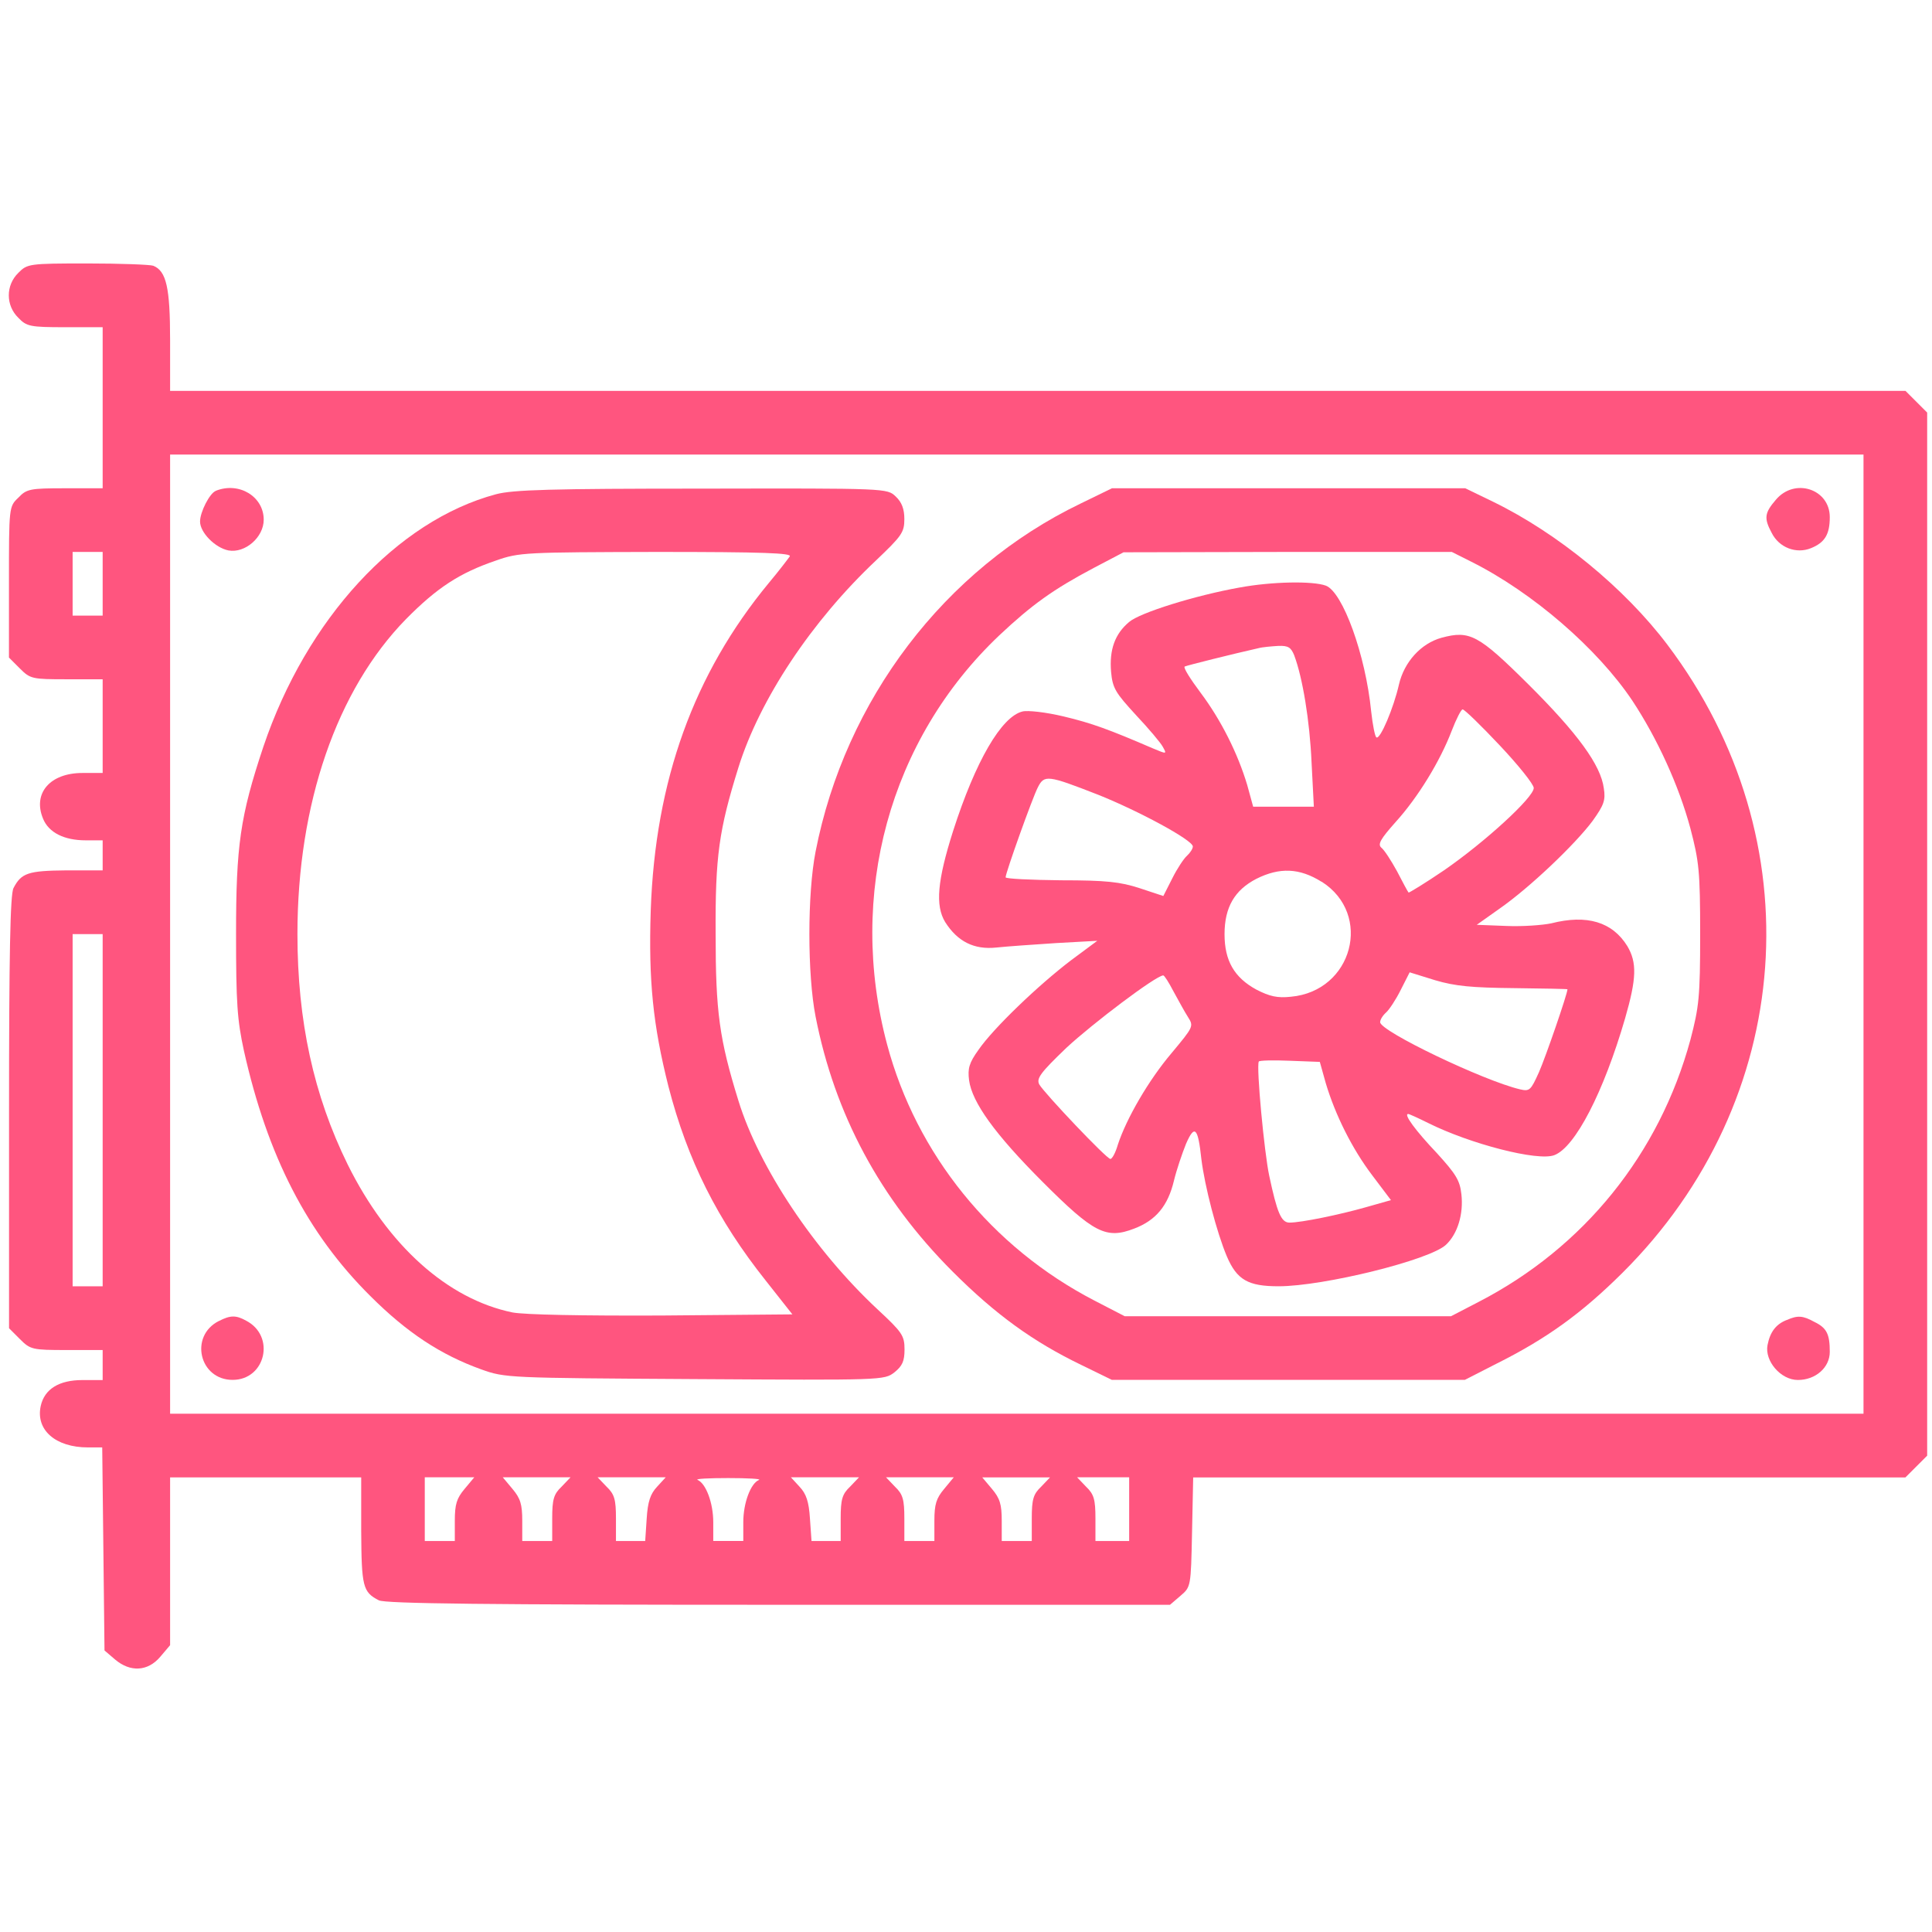
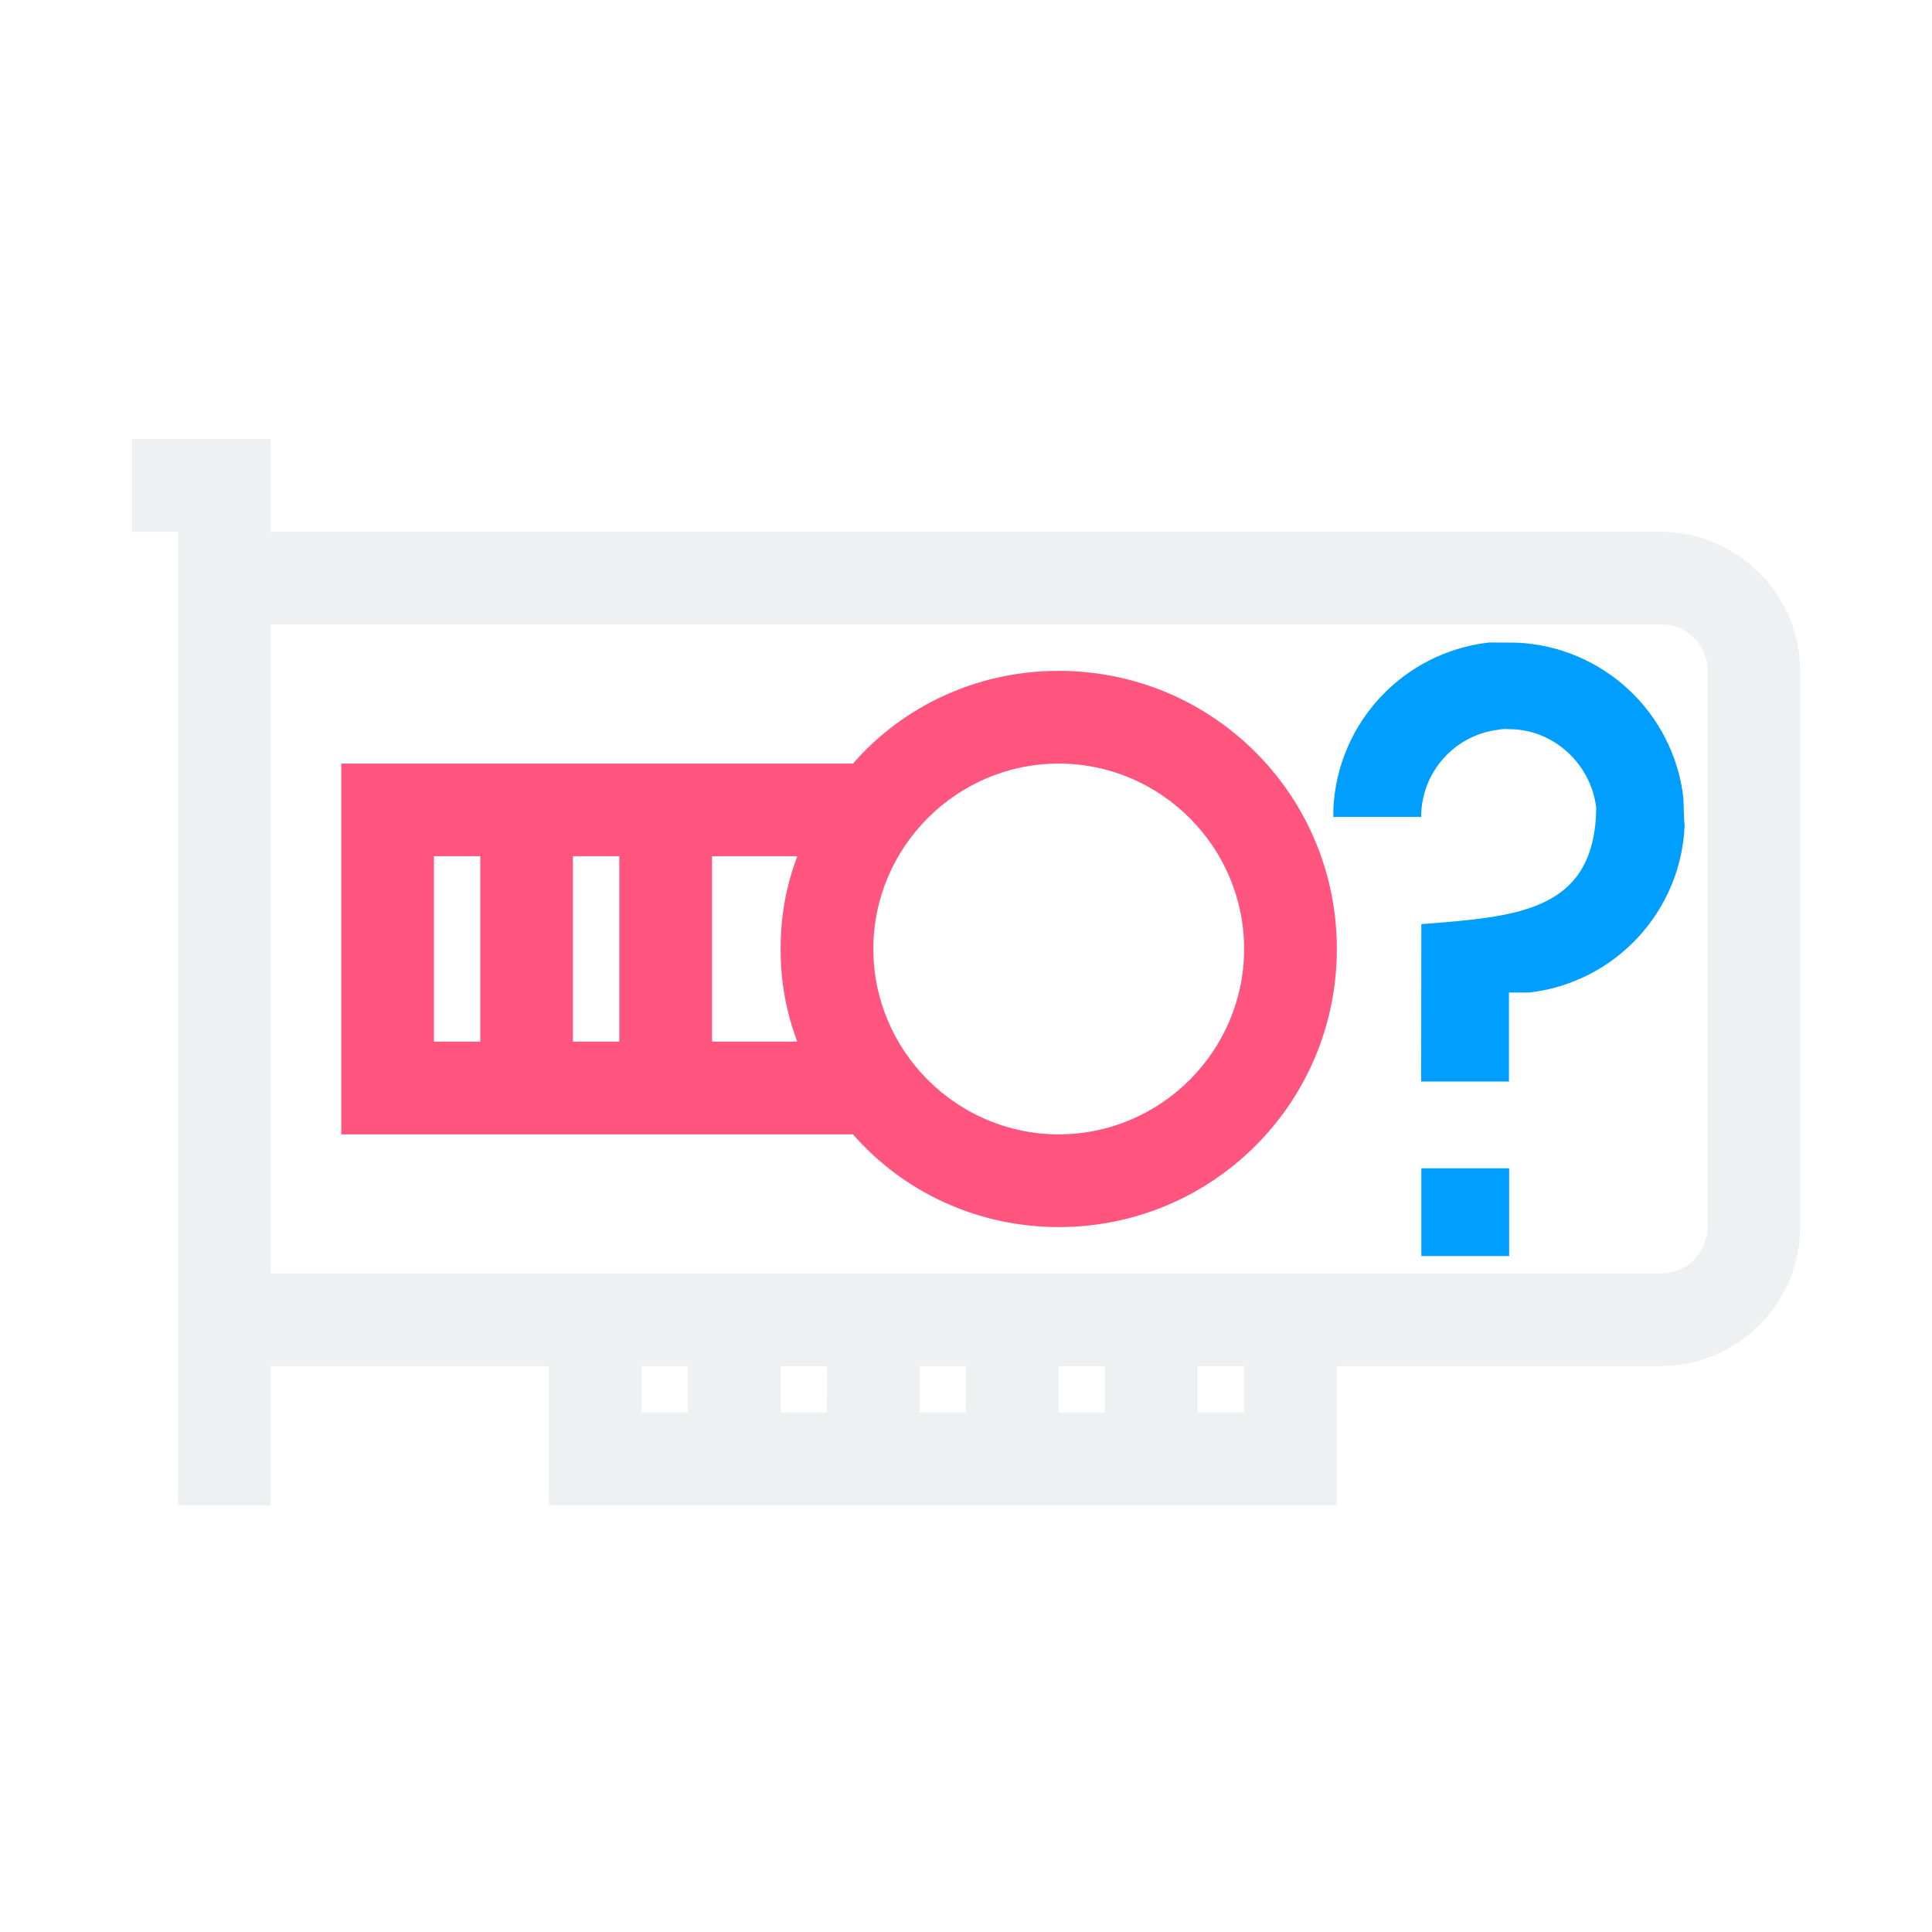
<svg xmlns="http://www.w3.org/2000/svg" version="1.1" id="svg2" viewBox="0 0 22 22">
  <defs id="defs3051">
    <style type="text/css" id="current-color-scheme" />
  </defs>
  <g id="22-22-video-card-inactive">
    <path id="path7" style="fill:none" d="M 0,0 V 22 H 22 V 0 Z" />
-     <path d="m 0.209,3.107 c -0.145,0.141 -0.145,0.371 0,0.512 0.094,0.098 0.132,0.107 0.533,0.107 H 1.169 V 4.643 5.56 H 0.742 c -0.401,0 -0.439,0.008 -0.533,0.107 C 0.102,5.769 0.102,5.773 0.102,6.626 V 7.488 L 0.226,7.612 C 0.345,7.731 0.367,7.735 0.759,7.735 H 1.169 V 8.269 8.802 H 0.938 c -0.367,0 -0.568,0.23 -0.448,0.52 0.064,0.158 0.239,0.247 0.486,0.247 H 1.169 V 9.74 9.911 H 0.755 c -0.435,0.004 -0.512,0.03 -0.601,0.201 -0.038,0.068 -0.051,0.764 -0.051,2.551 v 2.462 l 0.124,0.124 c 0.119,0.119 0.141,0.124 0.533,0.124 H 1.169 v 0.171 0.171 H 0.938 c -0.265,0 -0.431,0.102 -0.474,0.294 -0.06,0.273 0.167,0.473 0.538,0.473 h 0.162 l 0.013,1.156 0.013,1.156 0.119,0.102 c 0.175,0.149 0.375,0.137 0.516,-0.03 L 1.937,18.734 V 17.778 16.823 h 1.088 1.088 v 0.606 c 0.004,0.636 0.017,0.7 0.201,0.794 0.068,0.038 1.241,0.051 4.552,0.051 H 13.323 l 0.119,-0.102 c 0.119,-0.102 0.119,-0.102 0.132,-0.725 l 0.013,-0.623 h 4.057 4.053 l 0.124,-0.124 0.124,-0.124 V 10.637 4.698 L 21.821,4.574 21.698,4.451 H 11.817 1.937 V 3.875 c 0,-0.602 -0.043,-0.789 -0.192,-0.849 -0.038,-0.013 -0.375,-0.026 -0.751,-0.026 -0.666,0 -0.683,0.004 -0.785,0.107 z M 21.22,10.637 v 5.461 H 11.578 1.937 V 10.637 5.176 h 9.641 9.642 z M 1.169,6.648 V 7.01 H 0.998 0.827 V 6.648 6.285 H 0.998 1.169 Z m 0,5.994 V 14.647 H 0.998 0.827 V 12.642 10.637 H 0.998 1.169 Z m 4.121,4.313 c -0.09,0.107 -0.111,0.175 -0.111,0.363 v 0.23 H 5.008 4.837 v -0.363 -0.363 h 0.282 0.282 z m 1.105,-0.026 c -0.09,0.085 -0.107,0.145 -0.107,0.363 v 0.256 H 6.117 5.947 v -0.23 c 0,-0.188 -0.021,-0.256 -0.111,-0.363 L 5.725,16.822 h 0.388 0.384 z m 1.088,0 c -0.077,0.081 -0.107,0.171 -0.119,0.363 l -0.017,0.256 H 7.18 7.014 v -0.256 c 0,-0.218 -0.017,-0.277 -0.107,-0.363 L 6.805,16.822 h 0.388 0.388 z m 1.16,-0.077 c -0.094,0.038 -0.179,0.26 -0.179,0.482 v 0.213 H 8.293 8.122 v -0.213 c 0,-0.222 -0.085,-0.444 -0.179,-0.482 -0.03,-0.013 0.128,-0.021 0.35,-0.021 0.222,0 0.38,0.009 0.35,0.021 z m 1.037,0.077 c -0.09,0.085 -0.107,0.145 -0.107,0.363 v 0.256 H 9.407 9.241 L 9.223,17.292 C 9.211,17.1 9.181,17.01 9.104,16.929 L 9.006,16.822 h 0.388 0.388 z m 1.071,0.026 c -0.09,0.107 -0.111,0.175 -0.111,0.363 v 0.23 h -0.171 -0.171 v -0.256 c 0,-0.218 -0.017,-0.277 -0.107,-0.363 l -0.102,-0.107 h 0.384 0.388 z m 1.105,-0.026 c -0.09,0.085 -0.107,0.145 -0.107,0.363 v 0.256 h -0.171 -0.171 v -0.23 c 0,-0.188 -0.021,-0.256 -0.111,-0.363 l -0.111,-0.132 h 0.388 0.384 z m 1.002,0.256 v 0.363 h -0.192 -0.192 v -0.256 c 0,-0.218 -0.017,-0.277 -0.107,-0.363 l -0.102,-0.107 h 0.294 0.299 v 0.363 z" id="path4-3" style="fill:#ff557f;fill-opacity:1;stroke-width:0.002" />
-     <path d="M 2.457,5.59 C 2.389,5.615 2.278,5.829 2.278,5.939 c 0,0.124 0.171,0.299 0.324,0.329 0.188,0.034 0.401,-0.149 0.401,-0.35 0,-0.265 -0.282,-0.435 -0.546,-0.329 z" id="path6-6" style="stroke-width:0.002;fill:#ff557f;fill-opacity:1" />
-     <path d="M 5.648,5.628 C 4.518,5.931 3.49,7.049 2.999,8.503 2.734,9.297 2.688,9.63 2.688,10.636 c 0,0.785 0.013,0.977 0.09,1.331 0.269,1.199 0.721,2.078 1.438,2.79 0.418,0.418 0.802,0.67 1.263,0.836 0.273,0.098 0.303,0.098 2.436,0.111 2.137,0.013 2.154,0.013 2.27,-0.077 0.09,-0.072 0.115,-0.128 0.115,-0.26 0,-0.158 -0.026,-0.196 -0.307,-0.457 C 9.275,14.241 8.643,13.294 8.409,12.535 8.191,11.831 8.149,11.524 8.149,10.637 8.144,9.749 8.187,9.45 8.409,8.738 8.652,7.962 9.241,7.074 9.974,6.383 10.269,6.102 10.298,6.063 10.298,5.91 c 0,-0.115 -0.03,-0.192 -0.098,-0.256 -0.098,-0.094 -0.098,-0.094 -2.21,-0.09 -1.72,0 -2.15,0.013 -2.342,0.064 z m 3.345,0.708 c -0.021,0.03 -0.124,0.166 -0.239,0.303 -0.853,1.033 -1.293,2.248 -1.344,3.729 -0.026,0.802 0.026,1.305 0.201,2.001 0.218,0.845 0.559,1.523 1.109,2.214 l 0.303,0.384 -1.485,0.013 C 6.621,14.984 5.973,14.971 5.836,14.945 5.094,14.792 4.416,14.182 3.959,13.26 3.571,12.471 3.387,11.626 3.387,10.637 c 0,-1.485 0.448,-2.782 1.237,-3.588 0.354,-0.358 0.61,-0.525 1.024,-0.666 0.265,-0.094 0.337,-0.094 1.826,-0.098 1.229,0 1.545,0.013 1.519,0.051 z" id="path8-7" style="stroke-width:0.002;fill:#ff557f;fill-opacity:1" />
-     <path d="M 12.303,5.735 C 10.755,6.481 9.624,7.97 9.287,9.698 c -0.094,0.482 -0.094,1.395 0,1.877 0.218,1.113 0.734,2.078 1.561,2.905 0.491,0.491 0.917,0.798 1.463,1.062 l 0.35,0.171 h 2.01 2.009 l 0.358,-0.183 c 0.572,-0.286 0.969,-0.572 1.434,-1.033 1.975,-1.962 2.193,-4.932 0.516,-7.154 C 18.502,6.699 17.739,6.072 17.001,5.713 L 16.685,5.56 H 14.671 12.662 Z m 4.45,0.661 c 0.7,0.35 1.438,0.99 1.835,1.583 0.282,0.427 0.529,0.964 0.661,1.455 0.098,0.375 0.111,0.486 0.111,1.203 0,0.717 -0.013,0.828 -0.111,1.203 -0.354,1.301 -1.212,2.364 -2.406,2.982 l -0.32,0.166 H 14.663 12.807 L 12.461,14.809 C 11.292,14.203 10.435,13.141 10.102,11.895 9.646,10.189 10.128,8.422 11.378,7.236 11.749,6.887 11.992,6.712 12.453,6.468 l 0.341,-0.179 1.869,-0.004 h 1.869 z" id="path10" style="stroke-width:0.002;fill:#ff557f;fill-opacity:1" />
-     <path d="m 14.116,6.69 c -0.503,0.09 -1.135,0.286 -1.259,0.393 -0.162,0.136 -0.226,0.316 -0.205,0.567 0.017,0.188 0.051,0.239 0.282,0.491 0.145,0.154 0.282,0.316 0.307,0.363 0.047,0.085 0.047,0.085 -0.115,0.017 -0.495,-0.213 -0.691,-0.286 -1.015,-0.363 -0.196,-0.047 -0.409,-0.072 -0.469,-0.056 -0.239,0.06 -0.533,0.563 -0.789,1.361 -0.179,0.563 -0.205,0.849 -0.09,1.037 0.141,0.222 0.329,0.316 0.58,0.29 0.119,-0.013 0.427,-0.034 0.683,-0.051 l 0.469,-0.026 -0.299,0.222 c -0.371,0.282 -0.883,0.772 -1.054,1.02 -0.107,0.149 -0.124,0.213 -0.107,0.346 0.034,0.252 0.294,0.614 0.84,1.16 0.58,0.58 0.721,0.653 1.041,0.529 0.247,-0.094 0.384,-0.26 0.452,-0.546 0.03,-0.124 0.094,-0.311 0.137,-0.418 0.098,-0.226 0.137,-0.188 0.175,0.171 0.038,0.311 0.175,0.836 0.29,1.109 0.115,0.269 0.243,0.341 0.589,0.341 0.512,0 1.724,-0.299 1.907,-0.473 0.132,-0.124 0.201,-0.35 0.175,-0.576 -0.017,-0.158 -0.064,-0.23 -0.277,-0.465 -0.247,-0.26 -0.384,-0.448 -0.329,-0.448 0.013,0 0.115,0.047 0.226,0.102 0.478,0.239 1.25,0.439 1.438,0.367 0.239,-0.09 0.563,-0.721 0.806,-1.557 0.132,-0.457 0.136,-0.636 0.026,-0.823 -0.171,-0.277 -0.461,-0.363 -0.866,-0.26 -0.098,0.021 -0.329,0.038 -0.512,0.03 l -0.337,-0.013 0.265,-0.188 C 17.419,10.107 17.935,9.616 18.135,9.348 18.263,9.169 18.285,9.113 18.263,8.977 18.229,8.712 17.964,8.35 17.401,7.79 16.834,7.227 16.736,7.176 16.416,7.262 c -0.235,0.064 -0.427,0.277 -0.486,0.533 -0.06,0.265 -0.213,0.628 -0.256,0.602 -0.017,-0.008 -0.043,-0.141 -0.06,-0.294 -0.064,-0.648 -0.324,-1.361 -0.516,-1.434 -0.149,-0.055 -0.614,-0.047 -0.981,0.021 z m 0.623,0.777 c 0.094,0.252 0.175,0.738 0.196,1.216 l 0.026,0.503 H 14.616 14.27 L 14.202,8.938 C 14.095,8.58 13.903,8.196 13.669,7.885 13.554,7.731 13.473,7.603 13.49,7.59 c 0.026,-0.013 0.555,-0.145 0.84,-0.209 0.047,-0.013 0.149,-0.021 0.226,-0.026 0.115,-0.004 0.145,0.017 0.183,0.111 z m 2.338,1.02 c 0.213,0.226 0.388,0.444 0.388,0.486 0,0.107 -0.559,0.619 -1.024,0.939 -0.213,0.145 -0.397,0.256 -0.401,0.252 -0.009,-0.009 -0.068,-0.119 -0.132,-0.243 -0.068,-0.124 -0.145,-0.243 -0.179,-0.269 -0.043,-0.038 -0.009,-0.098 0.162,-0.29 0.256,-0.282 0.508,-0.695 0.64,-1.041 0.051,-0.132 0.107,-0.243 0.124,-0.243 0.021,-2.229e-4 0.209,0.183 0.422,0.409 z m -4.582,0.559 c 0.461,0.183 1.088,0.52 1.088,0.593 0,0.026 -0.03,0.072 -0.068,0.107 -0.034,0.03 -0.111,0.145 -0.166,0.256 l -0.102,0.201 -0.269,-0.089 c -0.222,-0.072 -0.38,-0.09 -0.896,-0.09 -0.35,-0.004 -0.631,-0.017 -0.631,-0.034 0,-0.051 0.307,-0.909 0.367,-1.024 0.073,-0.145 0.111,-0.141 0.679,0.081 z m 2.555,0.994 c 0.584,0.371 0.354,1.246 -0.35,1.31 -0.154,0.017 -0.243,-0.004 -0.393,-0.081 -0.252,-0.137 -0.363,-0.329 -0.363,-0.631 0,-0.307 0.115,-0.503 0.363,-0.631 0.264,-0.132 0.49,-0.124 0.742,0.034 z m 2.193,1.212 c 0.333,0.004 0.606,0.009 0.606,0.013 0,0.051 -0.247,0.768 -0.324,0.943 -0.094,0.209 -0.107,0.222 -0.218,0.196 -0.414,-0.098 -1.591,-0.661 -1.591,-0.764 0,-0.03 0.03,-0.077 0.068,-0.111 0.034,-0.03 0.111,-0.145 0.166,-0.256 l 0.102,-0.201 0.29,0.09 c 0.23,0.068 0.418,0.085 0.9,0.09 z m -3.882,0.034 c 0.056,0.102 0.128,0.235 0.166,0.294 0.068,0.107 0.064,0.111 -0.188,0.414 -0.26,0.307 -0.512,0.742 -0.61,1.041 -0.026,0.09 -0.064,0.162 -0.085,0.162 -0.043,0 -0.751,-0.747 -0.81,-0.849 -0.034,-0.068 0.013,-0.132 0.311,-0.418 0.299,-0.277 1.015,-0.819 1.101,-0.823 0.013,0 0.064,0.081 0.115,0.179 z m 1.736,1.049 c 0.107,0.358 0.299,0.747 0.533,1.054 l 0.209,0.277 -0.286,0.081 c -0.299,0.085 -0.734,0.175 -0.87,0.175 -0.094,0 -0.141,-0.115 -0.23,-0.533 -0.056,-0.26 -0.149,-1.241 -0.119,-1.301 0.004,-0.013 0.162,-0.017 0.354,-0.009 l 0.341,0.013 z" id="path12-5" style="stroke-width:0.002;fill:#ff557f;fill-opacity:1" />
-     <path d="m 20.221,5.692 c -0.128,0.149 -0.136,0.209 -0.047,0.375 0.085,0.171 0.282,0.243 0.448,0.175 C 20.78,6.178 20.836,6.085 20.836,5.888 20.836,5.568 20.435,5.436 20.221,5.692 Z" id="path14" style="stroke-width:0.002;fill:#ff557f;fill-opacity:1" />
-     <path d="m 2.491,15.043 c -0.337,0.171 -0.222,0.67 0.158,0.67 0.375,0 0.491,-0.499 0.154,-0.674 -0.115,-0.064 -0.179,-0.064 -0.311,0.004 z" id="path16" style="stroke-width:0.002;fill:#ff557f;fill-opacity:1" />
-     <path d="m 20.345,15.031 c -0.119,0.047 -0.188,0.132 -0.218,0.286 -0.034,0.179 0.149,0.397 0.346,0.397 0.201,0 0.363,-0.141 0.363,-0.32 0,-0.201 -0.034,-0.273 -0.175,-0.341 -0.132,-0.073 -0.192,-0.077 -0.316,-0.021 z" id="path18" style="stroke-width:0.002;fill:#ff557f;fill-opacity:1" />
+     <path d="M 18.917,6.056 H 3.083 V 5 H 1.5 V 6.056 H 2.028 V 17.139 H 3.083 v -1.583 h 3.167 v 1.583 h 8.972 v -1.583 h 3.694 c 0.866,0 1.583,-0.718 1.583,-1.583 V 7.639 c 0,-0.866 -0.718,-1.583 -1.583,-1.583 z M 7.833,16.083 H 7.306 V 15.556 H 7.833 Z m 1.583,0 H 8.889 v -0.528 h 0.528 z m 1.583,0 H 10.472 V 15.556 H 11 Z m 1.583,0 h -0.528 v -0.528 h 0.528 z m 1.583,0 h -0.528 v -0.528 h 0.528 z m 5.278,-2.111 c 0,0.296 -0.232,0.528 -0.528,0.528 H 3.083 V 7.111 h 15.833 c 0.296,0 0.528,0.232 0.528,0.528 z" id="path2-3" style="fill:#eff0f1;fill-opacity:1;stroke-width:0.211" />
+     <path d="m 12.056,7.639 c -0.929,0 -1.773,0.401 -2.343,1.056 h -5.827 v 4.222 h 5.827 c 0.57,0.654 1.414,1.056 2.343,1.056 1.752,0 3.167,-1.414 3.167,-3.167 0,-1.752 -1.414,-3.167 -3.167,-3.167 z M 5.469,11.861 H 4.941 V 9.75 h 0.528 z m 1.583,0 H 6.524 V 9.75 h 0.528 z m 2.027,0 H 8.108 V 9.75 h 0.971 c -0.127,0.338 -0.19,0.676 -0.19,1.056 0,0.38 0.063,0.718 0.19,1.056 z m 2.977,1.056 c -1.161,0 -2.111,-0.95 -2.111,-2.111 0,-1.161 0.95,-2.111 2.111,-2.111 1.161,0 2.111,0.95 2.111,2.111 0,1.161 -0.95,2.111 -2.111,2.111 z" id="path8-5" style="fill:#ff557f;fill-opacity:1;stroke-width:0.211" />
+     <path id="path12" d="m 16.951,7.317 c -0.975,0.113 -1.723,0.916 -1.768,1.896 -6.73e-4,0.03 -6.73e-4,0.06 0,0.09 h 1 c -5.23e-4,-0.507 0.379,-0.935 0.883,-0.994 0.038,-0.009 0.078,-0.009 0.117,-0.006 0.507,-5.23e-4 0.935,0.395 0.994,0.898 -0.018,1.18 -0.896,1.237 -1.992,1.322 0,0 -0.002,1.69 -0.002,1.793 h 1 l 4.7e-5,-1.014 h 0.002 0.23 c 0.975,-0.113 1.723,-0.916 1.768,-1.896 -0.011,-0.105 -0.008,-0.196 -0.014,-0.32 -0.113,-0.975 -0.916,-1.723 -1.896,-1.768 -0.106,-9.03e-4 -0.213,-0.001 -0.322,-0.002 z m -0.766,5.986 v 1 h 1 v -1 z" style="fill:#009eff;fill-opacity:1;stroke:none" />
  </g>
</svg>
